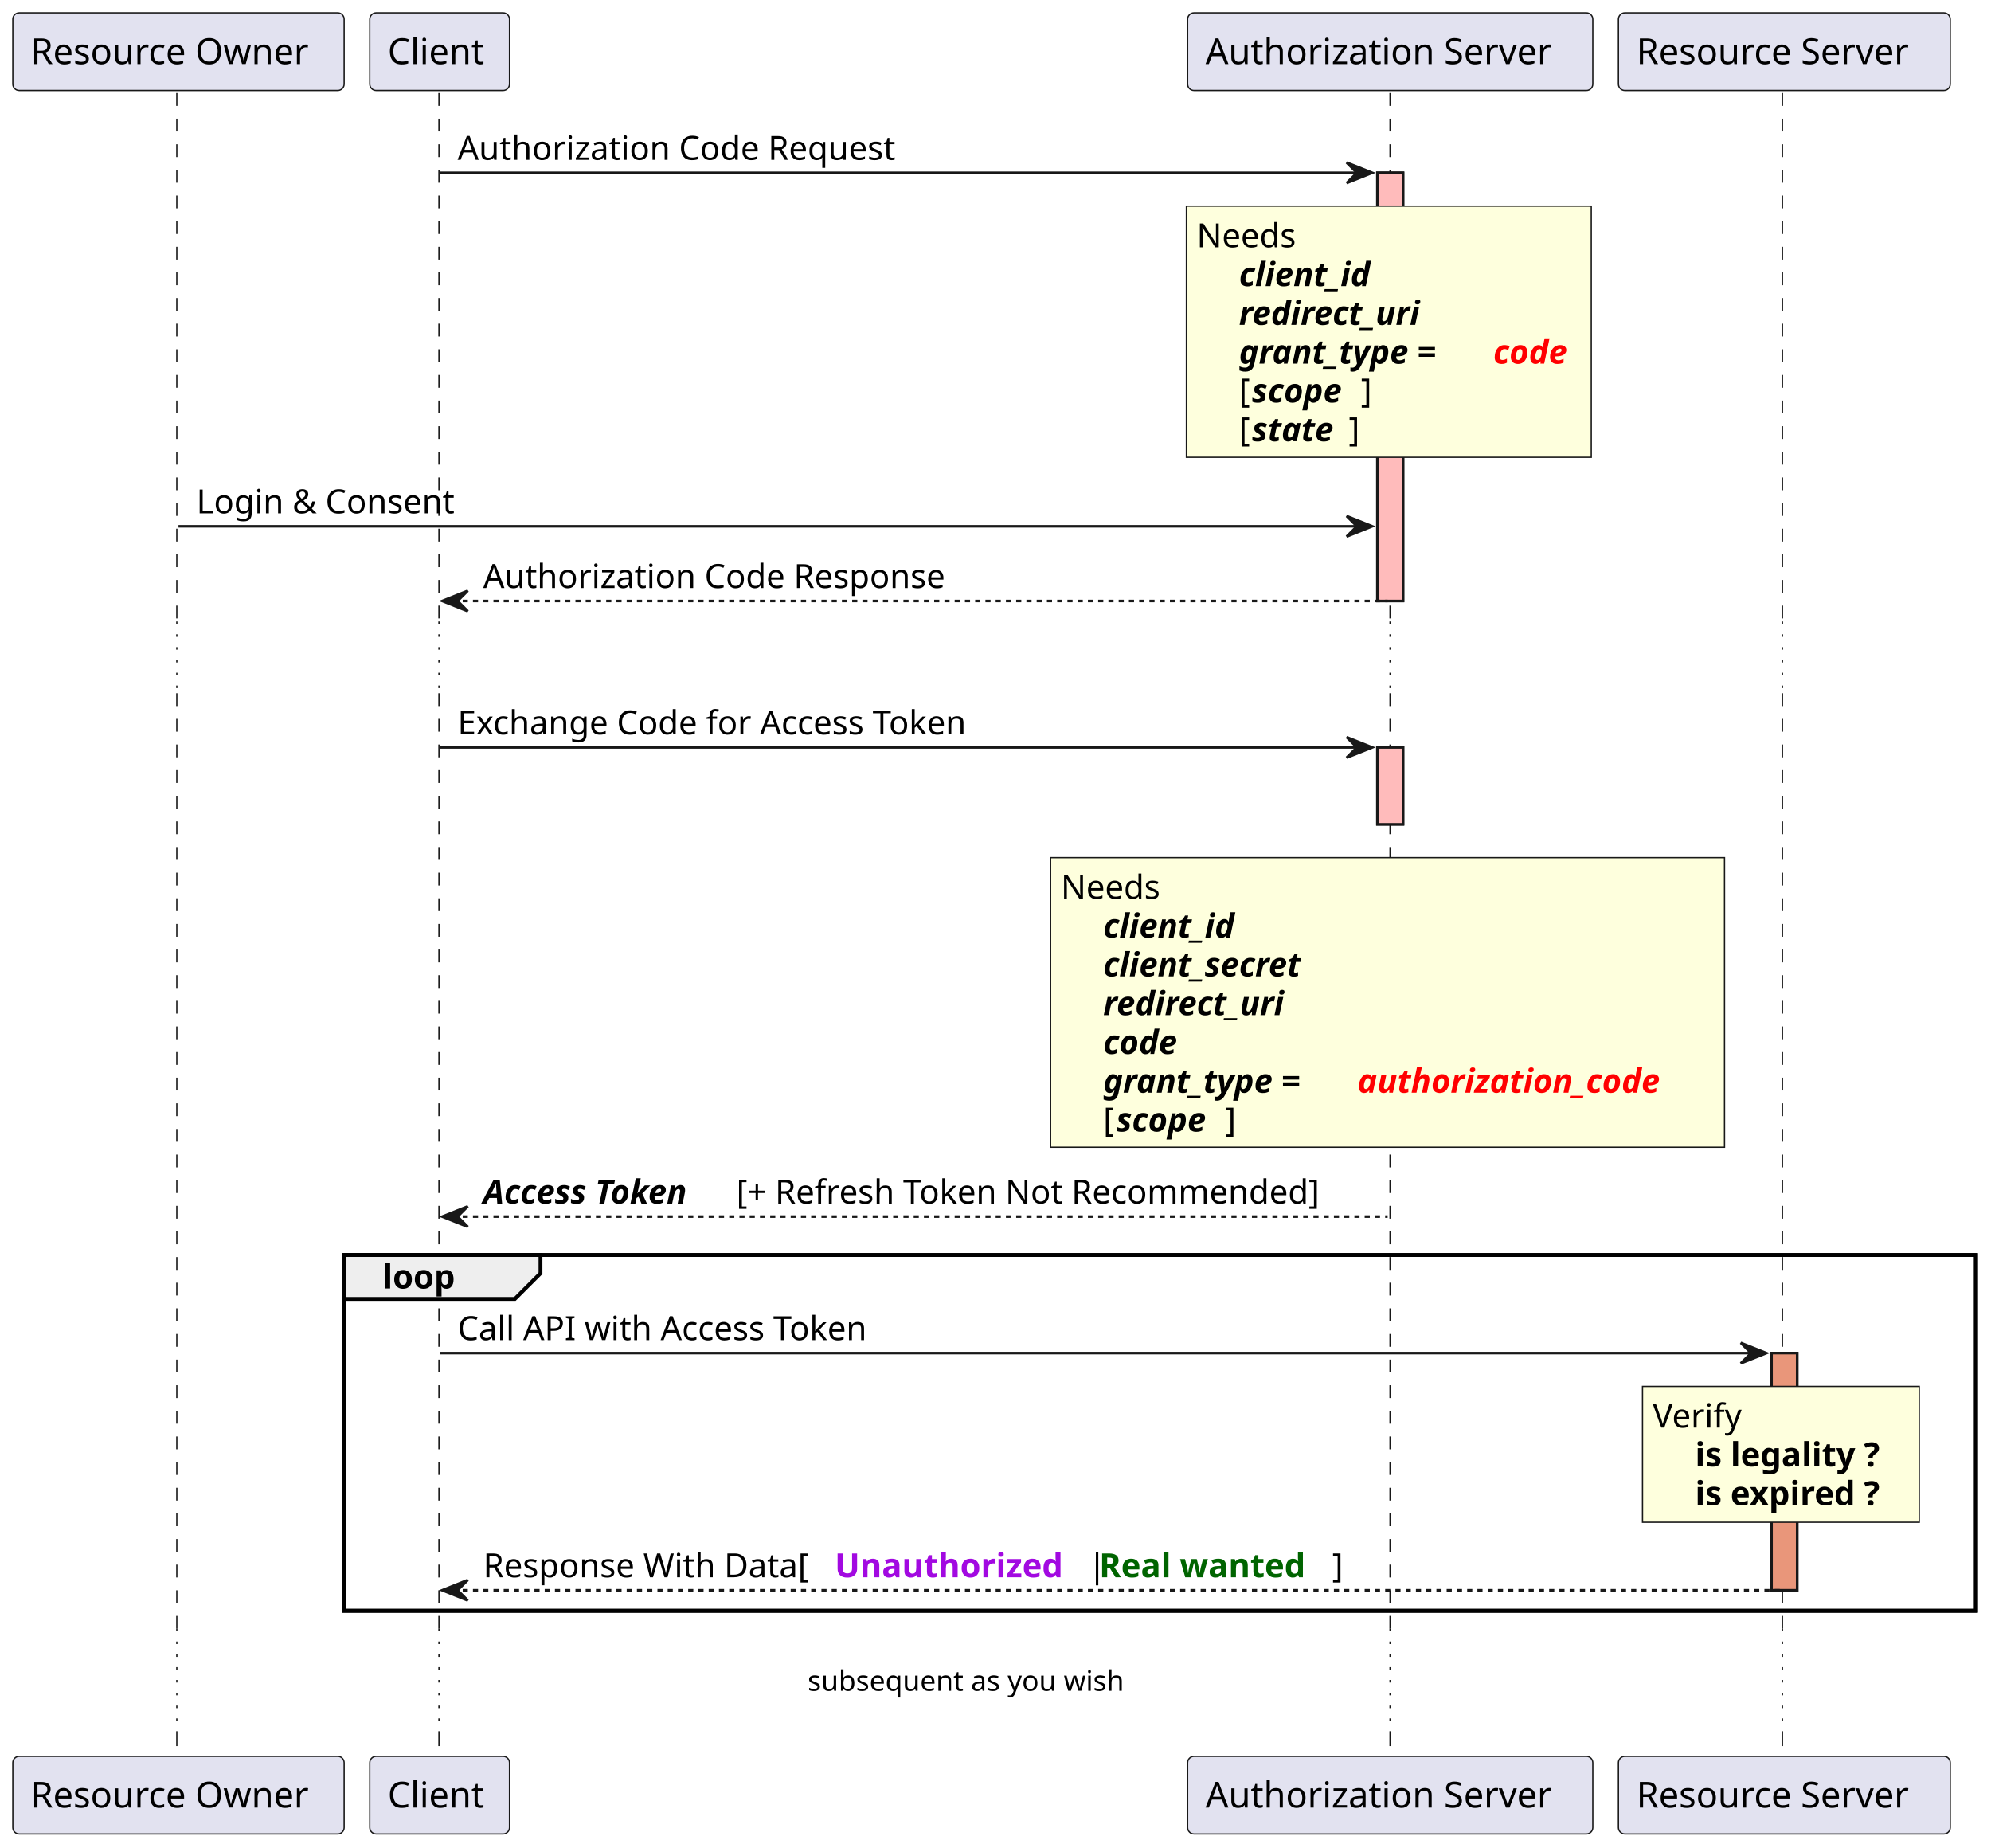
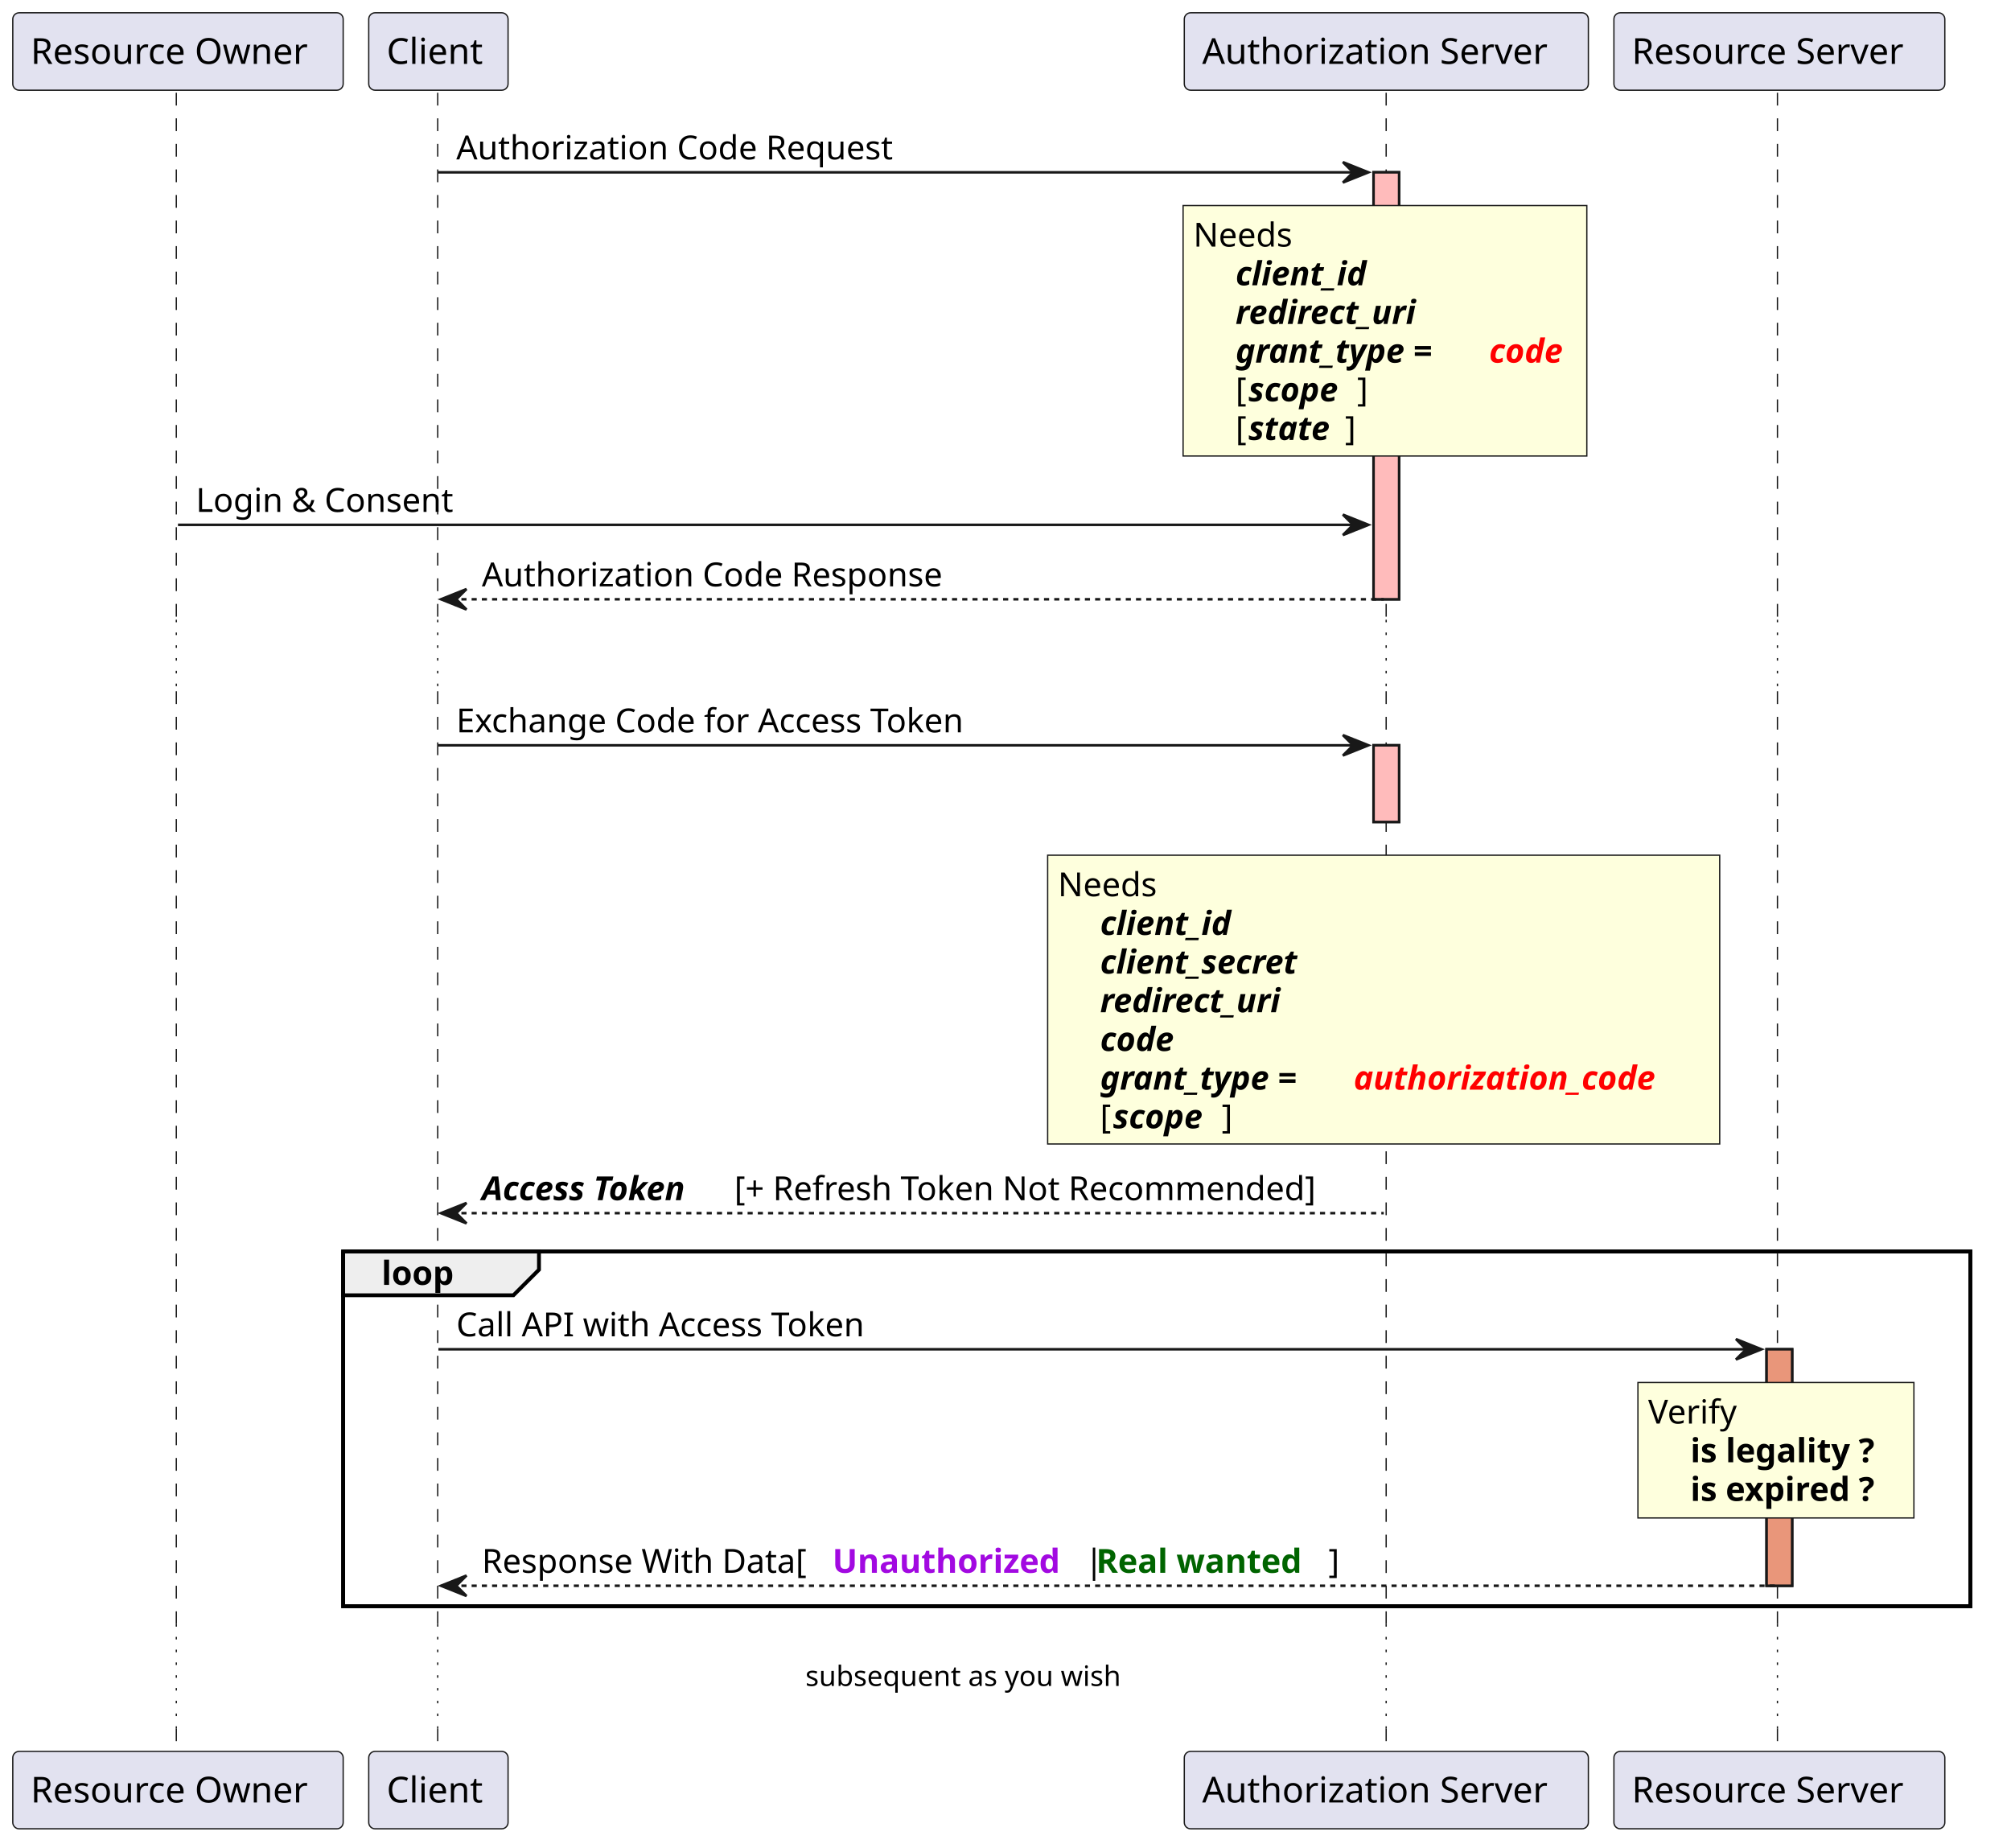
- <svg xmlns="http://www.w3.org/2000/svg" contentStyleType="text/css" data-diagram-type="SEQUENCE" height="721px" preserveAspectRatio="none" style="width:777px;height:721px;background:#FFFFFF;" version="1.1" viewBox="0 0 777 721" width="777px" zoomAndPan="magnify">
+ <svg xmlns="http://www.w3.org/2000/svg" contentStyleType="text/css" data-diagram-type="SEQUENCE" height="723px" preserveAspectRatio="none" style="width:787px;height:723px;background:#FFFFFF;" version="1.1" viewBox="0 0 787 723" width="787px" zoomAndPan="magnify">
  <defs />
  <g>
    <g>
      <rect fill="#FFBBBB" height="167.062" style="stroke:#181818;stroke-width:1;" width="10" x="537.536" y="67.43" />
    </g>
    <g>
      <rect fill="#FFBBBB" height="30" style="stroke:#181818;stroke-width:1;" width="10" x="537.536" y="291.625" />
    </g>
    <g>
      <rect fill="#E9967A" height="92.531" style="stroke:#181818;stroke-width:1;" width="10" x="691.351" y="527.953" />
    </g>
    <rect fill="none" height="138.797" style="stroke:#000000;stroke-width:1.5;" width="636.799" x="134.302" y="489.688" />
-     <g class="participant-lifeline" data-entity-uid="part1" data-qualified-name="Resource Owner" id="part1-lifeline">
+     <g class="participant-lifeline" data-entity-uid="part1" data-qualified-name="Resource Owner" data-source-line="1" id="part1-lifeline">
      <g>
        <rect fill="#000000" fill-opacity="0" height="206.195" width="8" x="65.651" y="36.297" />
        <line style="stroke:#181818;stroke-width:0.5;stroke-dasharray:5,5;" x1="69" x2="69" y1="36.297" y2="242.492" />
      </g>
      <line style="stroke:#181818;stroke-width:0.5;stroke-dasharray:1,4;" x1="69" x2="69" y1="242.492" y2="270.492" />
      <g>
        <rect fill="#000000" fill-opacity="0" height="364.992" width="8" x="65.651" y="270.492" />
        <line style="stroke:#181818;stroke-width:0.5;stroke-dasharray:5,5;" x1="69" x2="69" y1="270.492" y2="635.484" />
      </g>
      <line style="stroke:#181818;stroke-width:0.5;stroke-dasharray:1,4;" x1="69" x2="69" y1="635.484" y2="676.289" />
      <g>
        <rect fill="#000000" fill-opacity="0" height="10" width="8" x="65.651" y="676.289" />
        <line style="stroke:#181818;stroke-width:0.5;stroke-dasharray:5,5;" x1="69" x2="69" y1="676.289" y2="686.289" />
      </g>
    </g>
-     <g class="participant-lifeline" data-entity-uid="part2" data-qualified-name="Client" id="part2-lifeline">
+     <g class="participant-lifeline" data-entity-uid="part2" data-qualified-name="Client" data-source-line="2" id="part2-lifeline">
      <g>
        <rect fill="#000000" fill-opacity="0" height="206.195" width="8" x="167.567" y="36.297" />
        <line style="stroke:#181818;stroke-width:0.5;stroke-dasharray:5,5;" x1="171.302" x2="171.302" y1="36.297" y2="242.492" />
      </g>
      <line style="stroke:#181818;stroke-width:0.5;stroke-dasharray:1,4;" x1="171.302" x2="171.302" y1="242.492" y2="270.492" />
      <g>
        <rect fill="#000000" fill-opacity="0" height="364.992" width="8" x="167.567" y="270.492" />
        <line style="stroke:#181818;stroke-width:0.5;stroke-dasharray:5,5;" x1="171.302" x2="171.302" y1="270.492" y2="635.484" />
      </g>
      <line style="stroke:#181818;stroke-width:0.5;stroke-dasharray:1,4;" x1="171.302" x2="171.302" y1="635.484" y2="676.289" />
      <g>
        <rect fill="#000000" fill-opacity="0" height="10" width="8" x="167.567" y="676.289" />
        <line style="stroke:#181818;stroke-width:0.5;stroke-dasharray:5,5;" x1="171.302" x2="171.302" y1="676.289" y2="686.289" />
      </g>
    </g>
-     <g class="participant-lifeline" data-entity-uid="part3" data-qualified-name="Authorization Server" id="part3-lifeline">
+     <g class="participant-lifeline" data-entity-uid="part3" data-qualified-name="Authorization Server" data-source-line="3" id="part3-lifeline">
      <g>
        <rect fill="#000000" fill-opacity="0" height="206.195" width="8" x="538.536" y="36.297" />
        <line style="stroke:#181818;stroke-width:0.5;stroke-dasharray:5,5;" x1="542.472" x2="542.472" y1="36.297" y2="242.492" />
      </g>
      <line style="stroke:#181818;stroke-width:0.5;stroke-dasharray:1,4;" x1="542.472" x2="542.472" y1="242.492" y2="270.492" />
      <g>
        <rect fill="#000000" fill-opacity="0" height="364.992" width="8" x="538.536" y="270.492" />
        <line style="stroke:#181818;stroke-width:0.5;stroke-dasharray:5,5;" x1="542.472" x2="542.472" y1="270.492" y2="635.484" />
      </g>
      <line style="stroke:#181818;stroke-width:0.5;stroke-dasharray:1,4;" x1="542.472" x2="542.472" y1="635.484" y2="676.289" />
      <g>
        <rect fill="#000000" fill-opacity="0" height="10" width="8" x="538.536" y="676.289" />
        <line style="stroke:#181818;stroke-width:0.5;stroke-dasharray:5,5;" x1="542.472" x2="542.472" y1="676.289" y2="686.289" />
      </g>
    </g>
-     <g class="participant-lifeline" data-entity-uid="part4" data-qualified-name="Resource Server" id="part4-lifeline">
+     <g class="participant-lifeline" data-entity-uid="part4" data-qualified-name="Resource Server" data-source-line="4" id="part4-lifeline">
      <g>
        <rect fill="#000000" fill-opacity="0" height="206.195" width="8" x="692.351" y="36.297" />
        <line style="stroke:#181818;stroke-width:0.5;stroke-dasharray:5,5;" x1="695.601" x2="695.601" y1="36.297" y2="242.492" />
      </g>
      <line style="stroke:#181818;stroke-width:0.5;stroke-dasharray:1,4;" x1="695.601" x2="695.601" y1="242.492" y2="270.492" />
      <g>
        <rect fill="#000000" fill-opacity="0" height="364.992" width="8" x="692.351" y="270.492" />
        <line style="stroke:#181818;stroke-width:0.5;stroke-dasharray:5,5;" x1="695.601" x2="695.601" y1="270.492" y2="635.484" />
      </g>
      <line style="stroke:#181818;stroke-width:0.5;stroke-dasharray:1,4;" x1="695.601" x2="695.601" y1="635.484" y2="676.289" />
      <g>
        <rect fill="#000000" fill-opacity="0" height="10" width="8" x="692.351" y="676.289" />
        <line style="stroke:#181818;stroke-width:0.5;stroke-dasharray:5,5;" x1="695.601" x2="695.601" y1="676.289" y2="686.289" />
      </g>
    </g>
-     <g class="participant participant-head" data-entity-uid="part1" data-qualified-name="Resource Owner" id="part1-head">
+     <g class="participant participant-head" data-entity-uid="part1" data-qualified-name="Resource Owner" data-source-line="1" id="part1-head">
      <rect fill="#E2E2F0" height="30.297" rx="2.5" ry="2.5" style="stroke:#181818;stroke-width:0.5;" width="129.302" x="5" y="5" />
      <text fill="#000000" font-family="sans-serif" font-size="14" lengthAdjust="spacing" textLength="115.302" x="12" y="24.995">Resource Owner</text>
    </g>
-     <g class="participant participant-tail" data-entity-uid="part1" data-qualified-name="Resource Owner" id="part1-tail">
+     <g class="participant participant-tail" data-entity-uid="part1" data-qualified-name="Resource Owner" data-source-line="1" id="part1-tail">
      <rect fill="#E2E2F0" height="30.297" rx="2.5" ry="2.5" style="stroke:#181818;stroke-width:0.5;" width="129.302" x="5" y="685.289" />
      <text fill="#000000" font-family="sans-serif" font-size="14" lengthAdjust="spacing" textLength="115.302" x="12" y="705.284">Resource Owner</text>
    </g>
-     <g class="participant participant-head" data-entity-uid="part2" data-qualified-name="Client" id="part2-head">
+     <g class="participant participant-head" data-entity-uid="part2" data-qualified-name="Client" data-source-line="2" id="part2-head">
      <rect fill="#E2E2F0" height="30.297" rx="2.5" ry="2.5" style="stroke:#181818;stroke-width:0.5;" width="54.53" x="144.302" y="5" />
      <text fill="#000000" font-family="sans-serif" font-size="14" lengthAdjust="spacing" textLength="40.53" x="151.302" y="24.995">Client</text>
    </g>
-     <g class="participant participant-tail" data-entity-uid="part2" data-qualified-name="Client" id="part2-tail">
+     <g class="participant participant-tail" data-entity-uid="part2" data-qualified-name="Client" data-source-line="2" id="part2-tail">
      <rect fill="#E2E2F0" height="30.297" rx="2.5" ry="2.5" style="stroke:#181818;stroke-width:0.5;" width="54.53" x="144.302" y="685.289" />
      <text fill="#000000" font-family="sans-serif" font-size="14" lengthAdjust="spacing" textLength="40.53" x="151.302" y="705.284">Client</text>
    </g>
-     <g class="participant participant-head" data-entity-uid="part3" data-qualified-name="Authorization Server" id="part3-head">
+     <g class="participant participant-head" data-entity-uid="part3" data-qualified-name="Authorization Server" data-source-line="3" id="part3-head">
      <rect fill="#E2E2F0" height="30.297" rx="2.5" ry="2.5" style="stroke:#181818;stroke-width:0.5;" width="158.129" x="463.472" y="5" />
      <text fill="#000000" font-family="sans-serif" font-size="14" lengthAdjust="spacing" textLength="144.129" x="470.472" y="24.995">Authorization Server</text>
    </g>
-     <g class="participant participant-tail" data-entity-uid="part3" data-qualified-name="Authorization Server" id="part3-tail">
+     <g class="participant participant-tail" data-entity-uid="part3" data-qualified-name="Authorization Server" data-source-line="3" id="part3-tail">
      <rect fill="#E2E2F0" height="30.297" rx="2.5" ry="2.5" style="stroke:#181818;stroke-width:0.5;" width="158.129" x="463.472" y="685.289" />
      <text fill="#000000" font-family="sans-serif" font-size="14" lengthAdjust="spacing" textLength="144.129" x="470.472" y="705.284">Authorization Server</text>
    </g>
-     <g class="participant participant-head" data-entity-uid="part4" data-qualified-name="Resource Server" id="part4-head">
+     <g class="participant participant-head" data-entity-uid="part4" data-qualified-name="Resource Server" data-source-line="4" id="part4-head">
      <rect fill="#E2E2F0" height="30.297" rx="2.5" ry="2.5" style="stroke:#181818;stroke-width:0.5;" width="129.5" x="631.601" y="5" />
      <text fill="#000000" font-family="sans-serif" font-size="14" lengthAdjust="spacing" textLength="115.5" x="638.601" y="24.995">Resource Server</text>
    </g>
-     <g class="participant participant-tail" data-entity-uid="part4" data-qualified-name="Resource Server" id="part4-tail">
+     <g class="participant participant-tail" data-entity-uid="part4" data-qualified-name="Resource Server" data-source-line="4" id="part4-tail">
      <rect fill="#E2E2F0" height="30.297" rx="2.5" ry="2.5" style="stroke:#181818;stroke-width:0.5;" width="129.5" x="631.601" y="685.289" />
      <text fill="#000000" font-family="sans-serif" font-size="14" lengthAdjust="spacing" textLength="115.5" x="638.601" y="705.284">Resource Server</text>
    </g>
    <g>
      <rect fill="#FFBBBB" height="167.062" style="stroke:#181818;stroke-width:1;" width="10" x="537.536" y="67.43" />
    </g>
    <g>
      <rect fill="#FFBBBB" height="30" style="stroke:#181818;stroke-width:1;" width="10" x="537.536" y="291.625" />
    </g>
    <g>
      <rect fill="#E9967A" height="92.531" style="stroke:#181818;stroke-width:1;" width="10" x="691.351" y="527.953" />
    </g>
-     <g class="message" data-entity-1="part2" data-entity-2="part3" id="msg1">
+     <g class="message" data-entity-1="part2" data-entity-2="part3" data-source-line="6" id="msg1">
      <polygon fill="#181818" points="525.536,63.43,535.536,67.43,525.536,71.43,529.536,67.43" style="stroke:#181818;stroke-width:1;" />
      <line style="stroke:#181818;stroke-width:1;" x1="171.567" x2="531.536" y1="67.43" y2="67.43" />
      <text fill="#000000" font-family="sans-serif" font-size="13" lengthAdjust="spacing" textLength="182.006" x="178.567" y="62.364">Authorization Code Request</text>
    </g>
    <rect fill="#FEFFDD" height="98" style="stroke:#181818;stroke-width:0.5;" width="158" x="463" y="80.43" />
    <text fill="#000000" font-family="sans-serif" font-size="13" lengthAdjust="spacing" textLength="40.746" x="467" y="96.497">Needs</text>
    <text fill="#000000" font-family="sans-serif" font-size="13" lengthAdjust="spacing" textLength="16.529" x="467" y="111.629">    </text>
-     <text fill="#000000" font-family="sans-serif" font-size="13" font-style="italic" font-weight="bold" lengthAdjust="spacing" textLength="61.166" x="483.529" y="111.629">client_id</text>
+     <text fill="#000000" font-family="sans-serif" font-size="13" font-style="italic" font-weight="700" lengthAdjust="spacing" textLength="61.166" x="483.529" y="111.629">client_id</text>
    <text fill="#000000" font-family="sans-serif" font-size="13" lengthAdjust="spacing" textLength="16.529" x="467" y="126.762">    </text>
-     <text fill="#000000" font-family="sans-serif" font-size="13" font-style="italic" font-weight="bold" lengthAdjust="spacing" textLength="84.76" x="483.529" y="126.762">redirect_uri</text>
+     <text fill="#000000" font-family="sans-serif" font-size="13" font-style="italic" font-weight="700" lengthAdjust="spacing" textLength="84.76" x="483.529" y="126.762">redirect_uri</text>
    <text fill="#000000" font-family="sans-serif" font-size="13" lengthAdjust="spacing" textLength="16.529" x="467" y="141.895">    </text>
-     <text fill="#000000" font-family="sans-serif" font-size="13" font-style="italic" font-weight="bold" lengthAdjust="spacing" textLength="94.688" x="483.529" y="141.895">grant_type =</text>
-     <text fill="#FF0000" font-family="sans-serif" font-size="13" font-style="italic" font-weight="bold" lengthAdjust="spacing" textLength="34.76" x="582.743" y="141.895">code</text>
+     <text fill="#000000" font-family="sans-serif" font-size="13" font-style="italic" font-weight="700" lengthAdjust="spacing" textLength="94.688" x="483.529" y="141.895">grant_type =</text>
+     <text fill="#FF0000" font-family="sans-serif" font-size="13" font-style="italic" font-weight="700" lengthAdjust="spacing" textLength="34.76" x="582.743" y="141.895">code</text>
    <text fill="#000000" font-family="sans-serif" font-size="13" lengthAdjust="spacing" textLength="5.072" x="483.529" y="157.028">[</text>
-     <text fill="#000000" font-family="sans-serif" font-size="13" font-style="italic" font-weight="bold" lengthAdjust="spacing" textLength="42.498" x="488.601" y="157.028">scope</text>
+     <text fill="#000000" font-family="sans-serif" font-size="13" font-style="italic" font-weight="700" lengthAdjust="spacing" textLength="42.498" x="488.601" y="157.028">scope</text>
    <text fill="#000000" font-family="sans-serif" font-size="13" lengthAdjust="spacing" textLength="5.072" x="531.099" y="157.028">]</text>
    <text fill="#000000" font-family="sans-serif" font-size="13" lengthAdjust="spacing" textLength="5.072" x="483.529" y="172.161">[</text>
-     <text fill="#000000" font-family="sans-serif" font-size="13" font-style="italic" font-weight="bold" lengthAdjust="spacing" textLength="37.756" x="488.601" y="172.161">state</text>
+     <text fill="#000000" font-family="sans-serif" font-size="13" font-style="italic" font-weight="700" lengthAdjust="spacing" textLength="37.756" x="488.601" y="172.161">state</text>
    <text fill="#000000" font-family="sans-serif" font-size="13" lengthAdjust="spacing" textLength="5.072" x="526.357" y="172.161">]</text>
-     <g class="message" data-entity-1="part1" data-entity-2="part3" id="msg2">
+     <g class="message" data-entity-1="part1" data-entity-2="part3" data-source-line="18" id="msg2">
      <polygon fill="#181818" points="525.536,201.359,535.536,205.359,525.536,209.359,529.536,205.359" style="stroke:#181818;stroke-width:1;" />
      <line style="stroke:#181818;stroke-width:1;" x1="69.651" x2="531.536" y1="205.359" y2="205.359" />
      <text fill="#000000" font-family="sans-serif" font-size="13" lengthAdjust="spacing" textLength="107.079" x="76.651" y="200.293">Login &amp; Consent</text>
    </g>
-     <g class="message" data-entity-1="part3" data-entity-2="part2" id="msg3">
+     <g class="message" data-entity-1="part3" data-entity-2="part2" data-source-line="19" id="msg3">
      <polygon fill="#181818" points="182.567,230.492,172.567,234.492,182.567,238.492,178.567,234.492" style="stroke:#181818;stroke-width:1;" />
      <line style="stroke:#181818;stroke-width:1;stroke-dasharray:2,2;" x1="176.567" x2="541.536" y1="234.492" y2="234.492" />
      <text fill="#000000" font-family="sans-serif" font-size="13" lengthAdjust="spacing" textLength="191.636" x="188.567" y="229.426">Authorization Code Response</text>
    </g>
-     <g class="message" data-entity-1="part2" data-entity-2="part3" id="msg4">
+     <g class="message" data-entity-1="part2" data-entity-2="part3" data-source-line="24" id="msg4">
      <polygon fill="#181818" points="525.536,287.625,535.536,291.625,525.536,295.625,529.536,291.625" style="stroke:#181818;stroke-width:1;" />
      <line style="stroke:#181818;stroke-width:1;" x1="171.567" x2="531.536" y1="291.625" y2="291.625" />
      <text fill="#000000" font-family="sans-serif" font-size="13" lengthAdjust="spacing" textLength="215.827" x="178.567" y="286.559">Exchange Code for Access Token</text>
    </g>
    <rect fill="#FEFFDD" height="113" style="stroke:#181818;stroke-width:0.5;" width="263" x="410" y="334.625" />
    <text fill="#000000" font-family="sans-serif" font-size="13" lengthAdjust="spacing" textLength="40.746" x="414" y="350.692">Needs</text>
    <text fill="#000000" font-family="sans-serif" font-size="13" lengthAdjust="spacing" textLength="16.529" x="414" y="365.825">    </text>
-     <text fill="#000000" font-family="sans-serif" font-size="13" font-style="italic" font-weight="bold" lengthAdjust="spacing" textLength="61.166" x="430.529" y="365.825">client_id</text>
+     <text fill="#000000" font-family="sans-serif" font-size="13" font-style="italic" font-weight="700" lengthAdjust="spacing" textLength="61.166" x="430.529" y="365.825">client_id</text>
    <text fill="#000000" font-family="sans-serif" font-size="13" lengthAdjust="spacing" textLength="16.529" x="414" y="380.957">    </text>
-     <text fill="#000000" font-family="sans-serif" font-size="13" font-style="italic" font-weight="bold" lengthAdjust="spacing" textLength="93.107" x="430.529" y="380.957">client_secret</text>
+     <text fill="#000000" font-family="sans-serif" font-size="13" font-style="italic" font-weight="700" lengthAdjust="spacing" textLength="93.107" x="430.529" y="380.957">client_secret</text>
    <text fill="#000000" font-family="sans-serif" font-size="13" lengthAdjust="spacing" textLength="16.529" x="414" y="396.09">    </text>
-     <text fill="#000000" font-family="sans-serif" font-size="13" font-style="italic" font-weight="bold" lengthAdjust="spacing" textLength="84.76" x="430.529" y="396.09">redirect_uri</text>
+     <text fill="#000000" font-family="sans-serif" font-size="13" font-style="italic" font-weight="700" lengthAdjust="spacing" textLength="84.76" x="430.529" y="396.09">redirect_uri</text>
    <text fill="#000000" font-family="sans-serif" font-size="13" lengthAdjust="spacing" textLength="16.529" x="414" y="411.223">    </text>
-     <text fill="#000000" font-family="sans-serif" font-size="13" font-style="italic" font-weight="bold" lengthAdjust="spacing" textLength="34.76" x="430.529" y="411.223">code</text>
+     <text fill="#000000" font-family="sans-serif" font-size="13" font-style="italic" font-weight="700" lengthAdjust="spacing" textLength="34.76" x="430.529" y="411.223">code</text>
    <text fill="#000000" font-family="sans-serif" font-size="13" lengthAdjust="spacing" textLength="16.529" x="414" y="426.356">    </text>
-     <text fill="#000000" font-family="sans-serif" font-size="13" font-style="italic" font-weight="bold" lengthAdjust="spacing" textLength="94.688" x="430.529" y="426.356">grant_type =</text>
-     <text fill="#FF0000" font-family="sans-serif" font-size="13" font-style="italic" font-weight="bold" lengthAdjust="spacing" textLength="139.75" x="529.743" y="426.356">authorization_code</text>
+     <text fill="#000000" font-family="sans-serif" font-size="13" font-style="italic" font-weight="700" lengthAdjust="spacing" textLength="94.688" x="430.529" y="426.356">grant_type =</text>
+     <text fill="#FF0000" font-family="sans-serif" font-size="13" font-style="italic" font-weight="700" lengthAdjust="spacing" textLength="139.75" x="529.743" y="426.356">authorization_code</text>
    <text fill="#000000" font-family="sans-serif" font-size="13" lengthAdjust="spacing" textLength="5.072" x="430.529" y="441.489">[</text>
-     <text fill="#000000" font-family="sans-serif" font-size="13" font-style="italic" font-weight="bold" lengthAdjust="spacing" textLength="42.498" x="435.601" y="441.489">scope</text>
+     <text fill="#000000" font-family="sans-serif" font-size="13" font-style="italic" font-weight="700" lengthAdjust="spacing" textLength="42.498" x="435.601" y="441.489">scope</text>
    <text fill="#000000" font-family="sans-serif" font-size="13" lengthAdjust="spacing" textLength="5.072" x="478.099" y="441.489">]</text>
-     <g class="message" data-entity-1="part3" data-entity-2="part2" id="msg5">
+     <g class="message" data-entity-1="part3" data-entity-2="part2" data-source-line="37" id="msg5">
      <polygon fill="#181818" points="182.567,470.688,172.567,474.688,182.567,478.688,178.567,474.688" style="stroke:#181818;stroke-width:1;" />
      <line style="stroke:#181818;stroke-width:1;stroke-dasharray:2,2;" x1="176.567" x2="541.536" y1="474.688" y2="474.688" />
-       <text fill="#000000" font-family="sans-serif" font-size="13" font-style="italic" font-weight="bold" lengthAdjust="spacing" textLength="98.808" x="188.567" y="469.622">Access Token</text>
+       <text fill="#000000" font-family="sans-serif" font-size="13" font-style="italic" font-weight="700" lengthAdjust="spacing" textLength="98.808" x="188.567" y="469.622">Access Token</text>
      <text fill="#000000" font-family="sans-serif" font-size="13" lengthAdjust="spacing" textLength="248.162" x="287.375" y="469.622">[+ Refresh Token Not Recommended]</text>
    </g>
    <path d="M134.302,489.688 L210.926,489.688 L210.926,496.82 L200.926,506.82 L134.302,506.82 L134.302,489.688" fill="#EEEEEE" style="stroke:#000000;stroke-width:1.5;" />
    <rect fill="none" height="138.797" style="stroke:#000000;stroke-width:1.5;" width="636.799" x="134.302" y="489.688" />
-     <text fill="#000000" font-family="sans-serif" font-size="13" font-weight="bold" lengthAdjust="spacing" textLength="31.624" x="149.302" y="502.754">loop</text>
-     <g class="message" data-entity-1="part2" data-entity-2="part4" id="msg6">
+     <text fill="#000000" font-family="sans-serif" font-size="13" font-weight="700" lengthAdjust="spacing" textLength="31.624" x="149.302" y="502.754">loop</text>
+     <g class="message" data-entity-1="part2" data-entity-2="part4" data-source-line="40" id="msg6">
      <polygon fill="#181818" points="679.351,523.953,689.351,527.953,679.351,531.953,683.351,527.953" style="stroke:#181818;stroke-width:1;" />
      <line style="stroke:#181818;stroke-width:1;" x1="171.567" x2="685.351" y1="527.953" y2="527.953" />
      <text fill="#000000" font-family="sans-serif" font-size="13" lengthAdjust="spacing" textLength="173.335" x="178.567" y="522.887">Call API with Access Token</text>
    </g>
    <rect fill="#FEFFDD" height="53" style="stroke:#181818;stroke-width:0.5;" width="108" x="641" y="540.953" />
    <text fill="#000000" font-family="sans-serif" font-size="13" lengthAdjust="spacing" textLength="38.118" x="645" y="557.02">Verify</text>
    <text fill="#000000" font-family="sans-serif" font-size="13" lengthAdjust="spacing" textLength="16.529" x="645" y="572.153">    </text>
-     <text fill="#000000" font-family="sans-serif" font-size="13" font-weight="bold" lengthAdjust="spacing" textLength="83.738" x="661.529" y="572.153">is legality ?</text>
+     <text fill="#000000" font-family="sans-serif" font-size="13" font-weight="700" lengthAdjust="spacing" textLength="83.738" x="661.529" y="572.153">is legality ?</text>
    <text fill="#000000" font-family="sans-serif" font-size="13" lengthAdjust="spacing" textLength="16.529" x="645" y="587.286">    </text>
-     <text fill="#000000" font-family="sans-serif" font-size="13" font-weight="bold" lengthAdjust="spacing" textLength="84.284" x="661.529" y="587.286">is expired ?</text>
-     <g class="message" data-entity-1="part4" data-entity-2="part2" id="msg7">
+     <text fill="#000000" font-family="sans-serif" font-size="13" font-weight="700" lengthAdjust="spacing" textLength="84.284" x="661.529" y="587.286">is expired ?</text>
+     <g class="message" data-entity-1="part4" data-entity-2="part2" data-source-line="47" id="msg7">
      <polygon fill="#181818" points="182.567,616.484,172.567,620.484,182.567,624.484,178.567,620.484" style="stroke:#181818;stroke-width:1;" />
      <line style="stroke:#181818;stroke-width:1;stroke-dasharray:2,2;" x1="176.567" x2="695.351" y1="620.484" y2="620.484" />
      <text fill="#000000" font-family="sans-serif" font-size="13" lengthAdjust="spacing" textLength="137.198" x="188.567" y="615.418">Response With Data[</text>
-       <text fill="#A209E1" font-family="sans-serif" font-size="13" font-weight="bold" lengthAdjust="spacing" textLength="98.795" x="325.765" y="615.418">Unauthorized</text>
+       <text fill="#A209E1" font-family="sans-serif" font-size="13" font-weight="700" lengthAdjust="spacing" textLength="98.795" x="325.765" y="615.418">Unauthorized</text>
      <text fill="#000000" font-family="sans-serif" font-size="13" lengthAdjust="spacing" textLength="4.38" x="424.56" y="615.418">|</text>
-       <text fill="#006400" font-family="sans-serif" font-size="13" font-weight="bold" lengthAdjust="spacing" textLength="90.956" x="428.94" y="615.418">Real wanted</text>
+       <text fill="#006400" font-family="sans-serif" font-size="13" font-weight="700" lengthAdjust="spacing" textLength="90.956" x="428.94" y="615.418">Real wanted</text>
      <text fill="#000000" font-family="sans-serif" font-size="13" lengthAdjust="spacing" textLength="5.072" x="519.895" y="615.418">]</text>
    </g>
    <text fill="#000000" font-family="sans-serif" font-size="11" lengthAdjust="spacing" textLength="132.118" x="315.193" y="659.695">subsequent as you wish</text>
  </g>
</svg>
